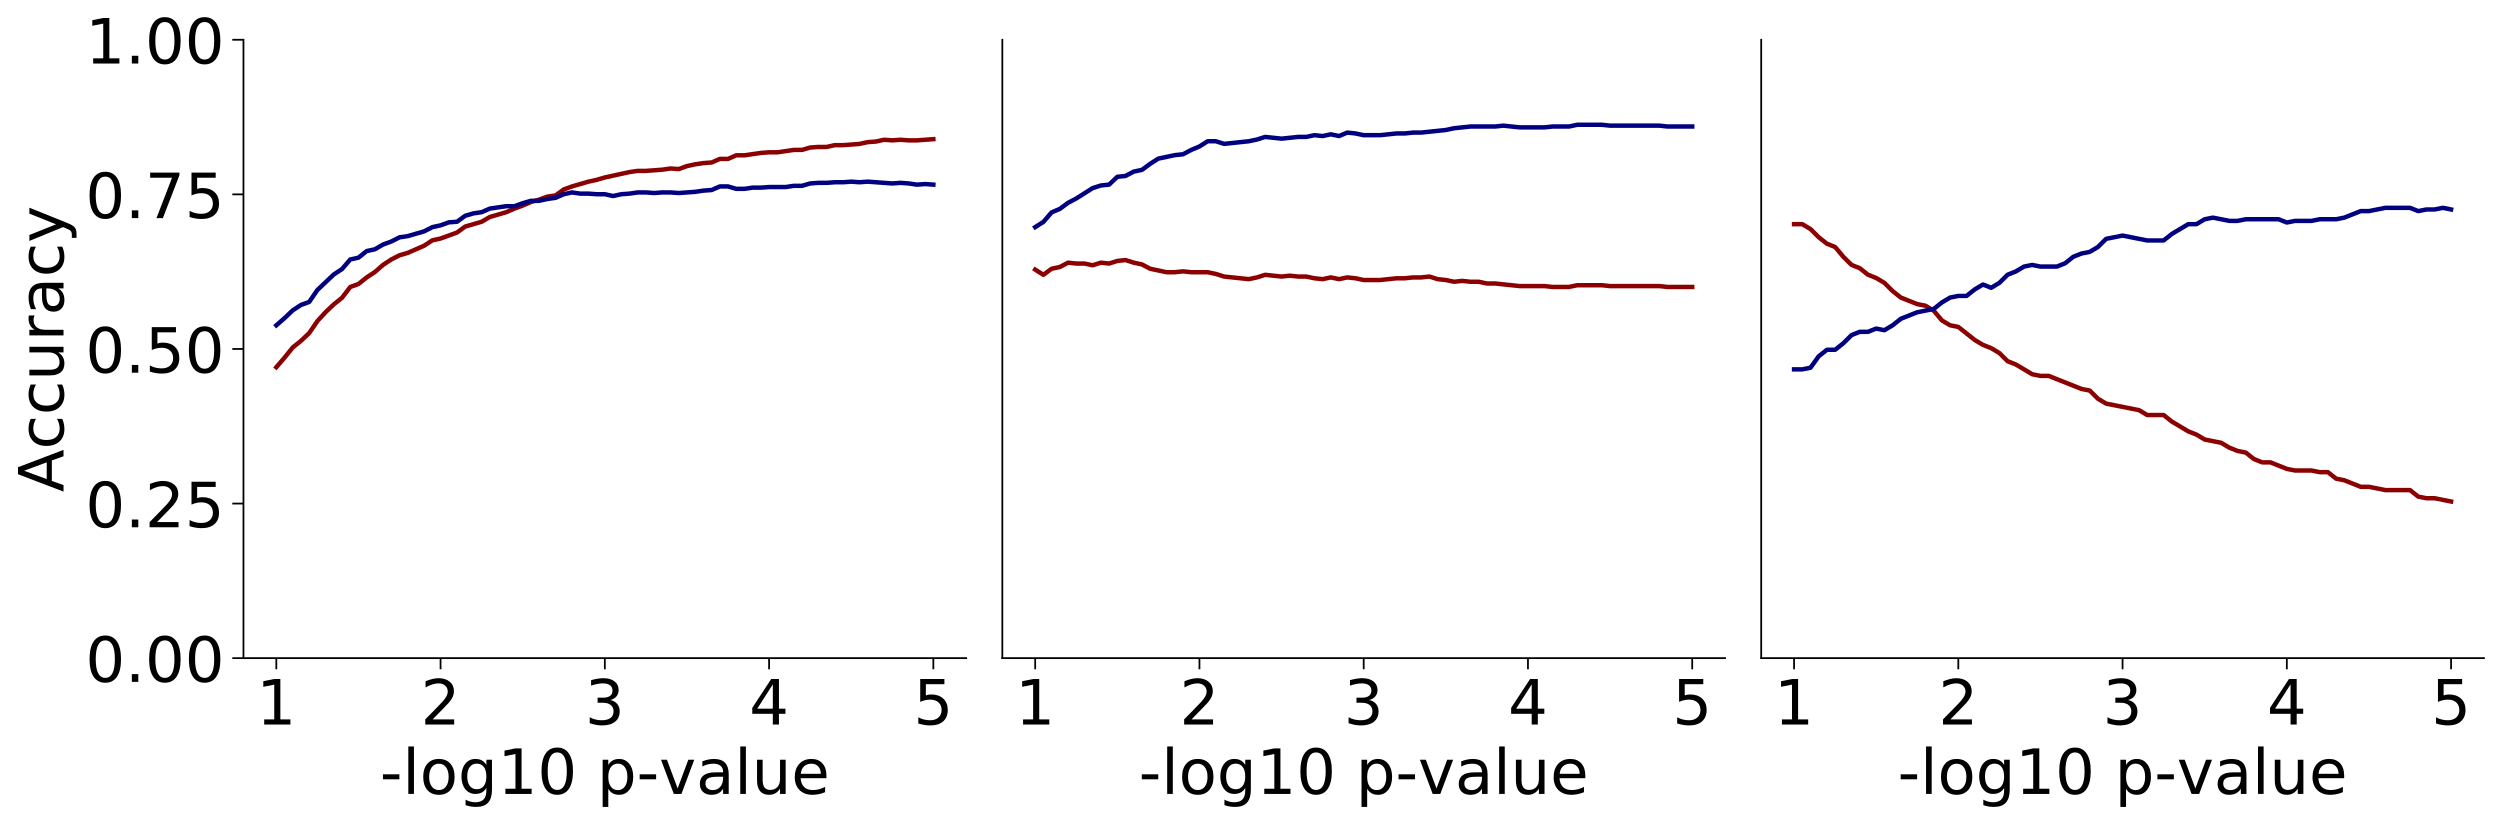
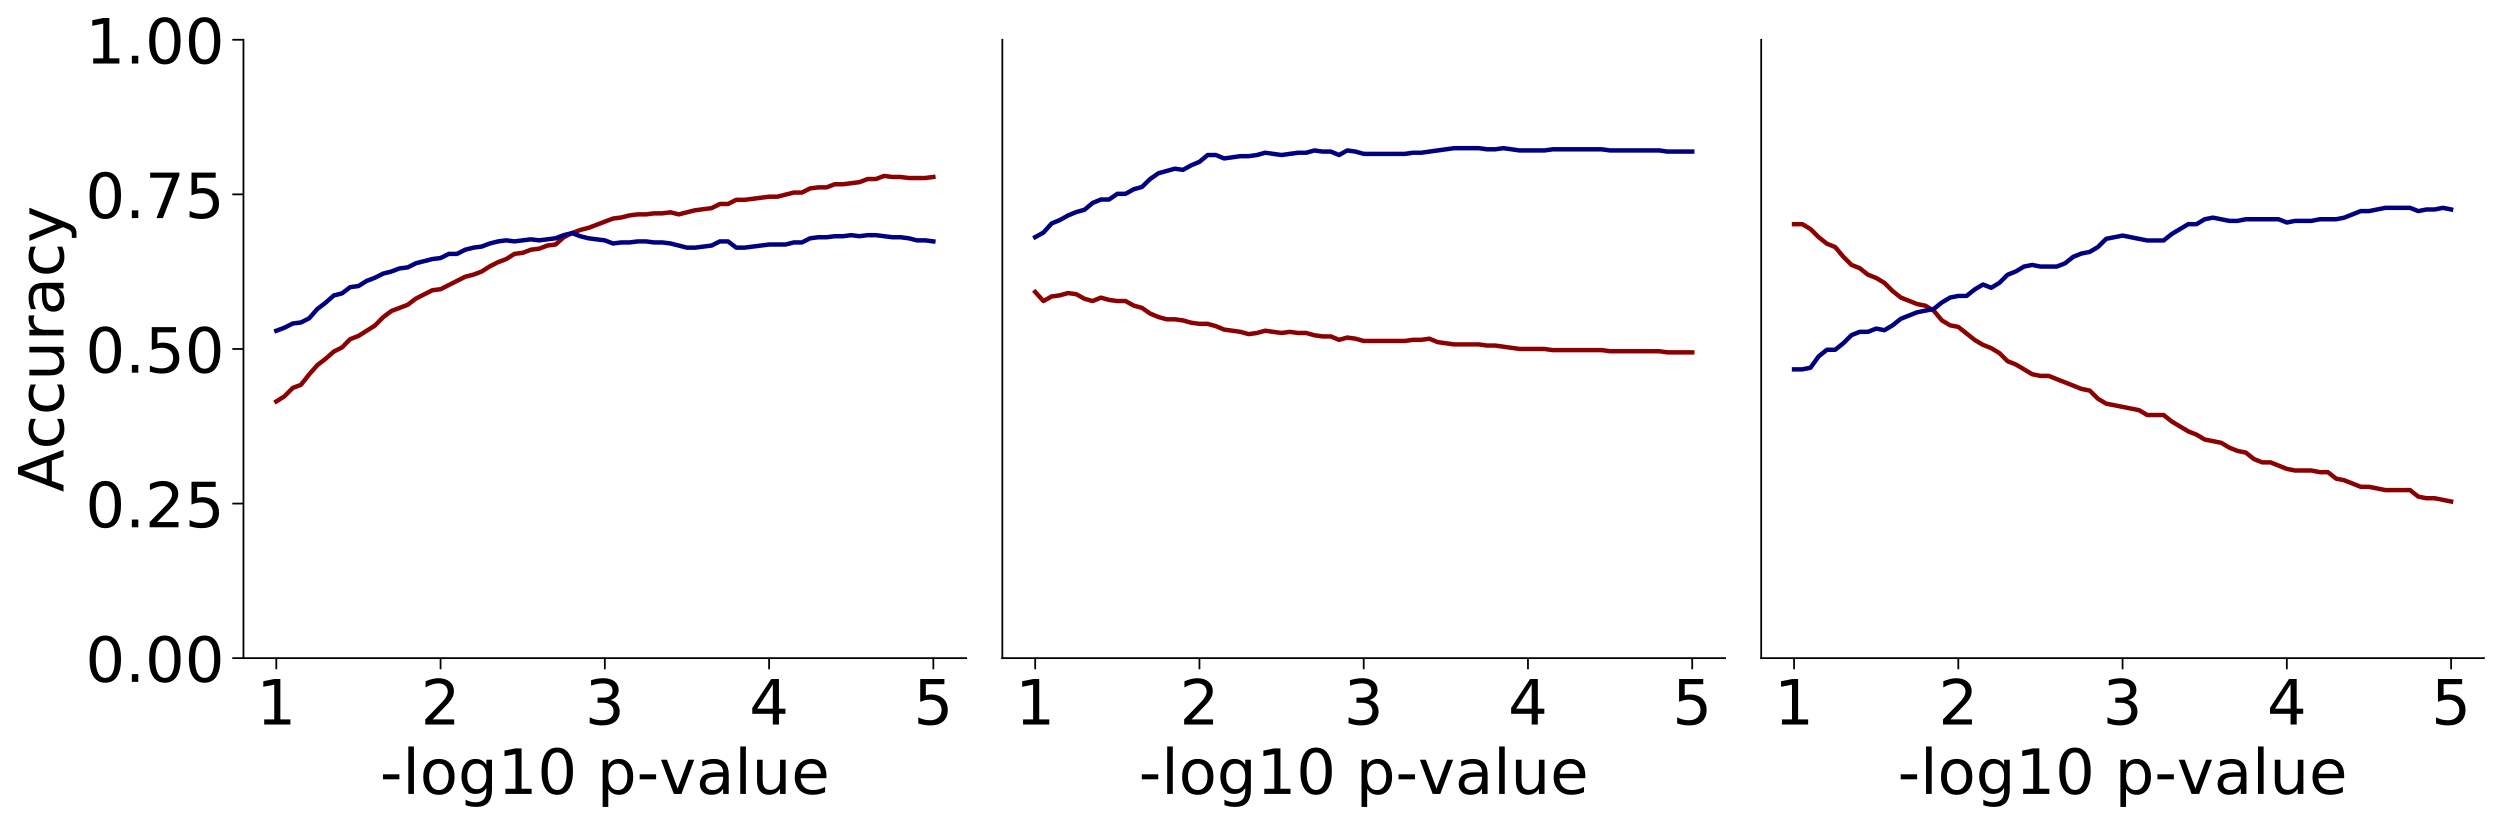
<svg xmlns="http://www.w3.org/2000/svg" xmlns:xlink="http://www.w3.org/1999/xlink" height="368.935pt" version="1.1" viewBox="0 0 1120.743 368.935" width="1120.743pt">
  <defs>
    <style type="text/css">
*{stroke-linecap:butt;stroke-linejoin:round;}
  </style>
  </defs>
  <g id="figure_1">
    <g id="patch_1">
      <path d="M 0 368.935  L 1120.743 368.935  L 1120.743 0  L 0 0  z " style="fill:none;" />
    </g>
    <g id="axes_1">
      <g id="patch_2">
        <path d="M 109.142 295.038  L 433.142 295.038  L 433.142 17.838  L 109.142 17.838  z " style="fill:none;" />
      </g>
      <g id="matplotlib.axis_1">
        <g id="xtick_1">
          <g id="line2d_1">
            <defs>
-               <path d="M 0 0  L 0 5  " id="m9eb7586602" style="stroke:#000000;stroke-width:0.8;" />
-             </defs>
-             <g>
-               <use style="stroke:#000000;stroke-width:0.8;" x="123.87" xlink:href="#m9eb7586602" y="295.038" />
+               <path d="M 0 0  L 0 5  " id="mc73c97878f" style="stroke:#000000;stroke-width:0.8;" />
+             </defs>
+             <g>
+               <use style="stroke:#000000;stroke-width:0.8;" x="123.87" xlink:href="#mc73c97878f" y="295.038" />
            </g>
          </g>
          <g id="text_1">
            <defs>
              <path d="M 12.406 8.297  L 28.516 8.297  L 28.516 63.922  L 10.984 60.406  L 10.984 69.391  L 28.422 72.906  L 38.281 72.906  L 38.281 8.297  L 54.391 8.297  L 54.391 0  L 12.406 0  z " id="DejaVuSans-49" />
            </defs>
            <g transform="translate(114.9623 324.8134)scale(0.28 -0.28)">
              <use xlink:href="#DejaVuSans-49" />
            </g>
          </g>
        </g>
        <g id="xtick_2">
          <g id="line2d_2">
            <g>
-               <use style="stroke:#000000;stroke-width:0.8;" x="197.506" xlink:href="#m9eb7586602" y="295.038" />
+               <use style="stroke:#000000;stroke-width:0.8;" x="197.506" xlink:href="#mc73c97878f" y="295.038" />
            </g>
          </g>
          <g id="text_2">
            <defs>
              <path d="M 19.188 8.297  L 53.609 8.297  L 53.609 0  L 7.328 0  L 7.328 8.297  Q 12.938 14.109 22.625 23.891  Q 32.328 33.688 34.812 36.531  Q 39.547 41.844 41.422 45.531  Q 43.312 49.219 43.312 52.781  Q 43.312 58.594 39.234 62.25  Q 35.156 65.922 28.609 65.922  Q 23.969 65.922 18.812 64.312  Q 13.672 62.703 7.812 59.422  L 7.812 69.391  Q 13.766 71.781 18.938 73  Q 24.125 74.219 28.422 74.219  Q 39.75 74.219 46.484 68.547  Q 53.219 62.891 53.219 53.422  Q 53.219 48.922 51.531 44.891  Q 49.859 40.875 45.406 35.406  Q 44.188 33.984 37.641 27.219  Q 31.109 20.453 19.188 8.297  z " id="DejaVuSans-50" />
            </defs>
            <g transform="translate(188.5986 324.8134)scale(0.28 -0.28)">
              <use xlink:href="#DejaVuSans-50" />
            </g>
          </g>
        </g>
        <g id="xtick_3">
          <g id="line2d_3">
            <g>
-               <use style="stroke:#000000;stroke-width:0.8;" x="271.142" xlink:href="#m9eb7586602" y="295.038" />
+               <use style="stroke:#000000;stroke-width:0.8;" x="271.142" xlink:href="#mc73c97878f" y="295.038" />
            </g>
          </g>
          <g id="text_3">
            <defs>
              <path d="M 40.578 39.312  Q 47.656 37.797 51.625 33  Q 55.609 28.219 55.609 21.188  Q 55.609 10.406 48.188 4.484  Q 40.766 -1.422 27.094 -1.422  Q 22.516 -1.422 17.656 -0.516  Q 12.797 0.391 7.625 2.203  L 7.625 11.719  Q 11.719 9.328 16.594 8.109  Q 21.484 6.891 26.812 6.891  Q 36.078 6.891 40.938 10.547  Q 45.797 14.203 45.797 21.188  Q 45.797 27.641 41.281 31.266  Q 36.766 34.906 28.719 34.906  L 20.219 34.906  L 20.219 43.016  L 29.109 43.016  Q 36.375 43.016 40.234 45.922  Q 44.094 48.828 44.094 54.297  Q 44.094 59.906 40.109 62.906  Q 36.141 65.922 28.719 65.922  Q 24.656 65.922 20.016 65.031  Q 15.375 64.156 9.812 62.312  L 9.812 71.094  Q 15.438 72.656 20.344 73.438  Q 25.25 74.219 29.594 74.219  Q 40.828 74.219 47.359 69.109  Q 53.906 64.016 53.906 55.328  Q 53.906 49.266 50.438 45.094  Q 46.969 40.922 40.578 39.312  z " id="DejaVuSans-51" />
            </defs>
            <g transform="translate(262.235 324.8134)scale(0.28 -0.28)">
              <use xlink:href="#DejaVuSans-51" />
            </g>
          </g>
        </g>
        <g id="xtick_4">
          <g id="line2d_4">
            <g>
-               <use style="stroke:#000000;stroke-width:0.8;" x="344.779" xlink:href="#m9eb7586602" y="295.038" />
+               <use style="stroke:#000000;stroke-width:0.8;" x="344.779" xlink:href="#mc73c97878f" y="295.038" />
            </g>
          </g>
          <g id="text_4">
            <defs>
              <path d="M 37.797 64.312  L 12.891 25.391  L 37.797 25.391  z M 35.203 72.906  L 47.609 72.906  L 47.609 25.391  L 58.016 25.391  L 58.016 17.188  L 47.609 17.188  L 47.609 0  L 37.797 0  L 37.797 17.188  L 4.891 17.188  L 4.891 26.703  z " id="DejaVuSans-52" />
            </defs>
            <g transform="translate(335.8714 324.8134)scale(0.28 -0.28)">
              <use xlink:href="#DejaVuSans-52" />
            </g>
          </g>
        </g>
        <g id="xtick_5">
          <g id="line2d_5">
            <g>
-               <use style="stroke:#000000;stroke-width:0.8;" x="418.415" xlink:href="#m9eb7586602" y="295.038" />
+               <use style="stroke:#000000;stroke-width:0.8;" x="418.415" xlink:href="#mc73c97878f" y="295.038" />
            </g>
          </g>
          <g id="text_5">
            <defs>
              <path d="M 10.797 72.906  L 49.516 72.906  L 49.516 64.594  L 19.828 64.594  L 19.828 46.734  Q 21.969 47.469 24.109 47.828  Q 26.266 48.188 28.422 48.188  Q 40.625 48.188 47.75 41.5  Q 54.891 34.812 54.891 23.391  Q 54.891 11.625 47.562 5.094  Q 40.234 -1.422 26.906 -1.422  Q 22.312 -1.422 17.547 -0.641  Q 12.797 0.141 7.719 1.703  L 7.719 11.625  Q 12.109 9.234 16.797 8.062  Q 21.484 6.891 26.703 6.891  Q 35.156 6.891 40.078 11.328  Q 45.016 15.766 45.016 23.391  Q 45.016 31 40.078 35.438  Q 35.156 39.891 26.703 39.891  Q 22.75 39.891 18.812 39.016  Q 14.891 38.141 10.797 36.281  z " id="DejaVuSans-53" />
            </defs>
            <g transform="translate(409.5077 324.8134)scale(0.28 -0.28)">
              <use xlink:href="#DejaVuSans-53" />
            </g>
          </g>
        </g>
        <g id="text_6">
          <defs>
            <path d="M 4.891 31.391  L 31.203 31.391  L 31.203 23.391  L 4.891 23.391  z " id="DejaVuSans-45" />
            <path d="M 9.422 75.984  L 18.406 75.984  L 18.406 0  L 9.422 0  z " id="DejaVuSans-108" />
            <path d="M 30.609 48.391  Q 23.391 48.391 19.188 42.75  Q 14.984 37.109 14.984 27.297  Q 14.984 17.484 19.156 11.844  Q 23.344 6.203 30.609 6.203  Q 37.797 6.203 41.984 11.859  Q 46.188 17.531 46.188 27.297  Q 46.188 37.016 41.984 42.703  Q 37.797 48.391 30.609 48.391  z M 30.609 56  Q 42.328 56 49.016 48.375  Q 55.719 40.766 55.719 27.297  Q 55.719 13.875 49.016 6.219  Q 42.328 -1.422 30.609 -1.422  Q 18.844 -1.422 12.172 6.219  Q 5.516 13.875 5.516 27.297  Q 5.516 40.766 12.172 48.375  Q 18.844 56 30.609 56  z " id="DejaVuSans-111" />
            <path d="M 45.406 27.984  Q 45.406 37.75 41.375 43.109  Q 37.359 48.484 30.078 48.484  Q 22.859 48.484 18.828 43.109  Q 14.797 37.75 14.797 27.984  Q 14.797 18.266 18.828 12.891  Q 22.859 7.516 30.078 7.516  Q 37.359 7.516 41.375 12.891  Q 45.406 18.266 45.406 27.984  z M 54.391 6.781  Q 54.391 -7.172 48.188 -13.984  Q 42 -20.797 29.203 -20.797  Q 24.469 -20.797 20.266 -20.094  Q 16.062 -19.391 12.109 -17.922  L 12.109 -9.188  Q 16.062 -11.328 19.922 -12.344  Q 23.781 -13.375 27.781 -13.375  Q 36.625 -13.375 41.016 -8.766  Q 45.406 -4.156 45.406 5.172  L 45.406 9.625  Q 42.625 4.781 38.281 2.391  Q 33.938 0 27.875 0  Q 17.828 0 11.672 7.656  Q 5.516 15.328 5.516 27.984  Q 5.516 40.672 11.672 48.328  Q 17.828 56 27.875 56  Q 33.938 56 38.281 53.609  Q 42.625 51.219 45.406 46.391  L 45.406 54.688  L 54.391 54.688  z " id="DejaVuSans-103" />
            <path d="M 31.781 66.406  Q 24.172 66.406 20.328 58.906  Q 16.5 51.422 16.5 36.375  Q 16.5 21.391 20.328 13.891  Q 24.172 6.391 31.781 6.391  Q 39.453 6.391 43.281 13.891  Q 47.125 21.391 47.125 36.375  Q 47.125 51.422 43.281 58.906  Q 39.453 66.406 31.781 66.406  z M 31.781 74.219  Q 44.047 74.219 50.516 64.516  Q 56.984 54.828 56.984 36.375  Q 56.984 17.969 50.516 8.266  Q 44.047 -1.422 31.781 -1.422  Q 19.531 -1.422 13.062 8.266  Q 6.594 17.969 6.594 36.375  Q 6.594 54.828 13.062 64.516  Q 19.531 74.219 31.781 74.219  z " id="DejaVuSans-48" />
            <path id="DejaVuSans-32" />
            <path d="M 18.109 8.203  L 18.109 -20.797  L 9.078 -20.797  L 9.078 54.688  L 18.109 54.688  L 18.109 46.391  Q 20.953 51.266 25.266 53.625  Q 29.594 56 35.594 56  Q 45.562 56 51.781 48.094  Q 58.016 40.188 58.016 27.297  Q 58.016 14.406 51.781 6.484  Q 45.562 -1.422 35.594 -1.422  Q 29.594 -1.422 25.266 0.953  Q 20.953 3.328 18.109 8.203  z M 48.688 27.297  Q 48.688 37.203 44.609 42.844  Q 40.531 48.484 33.406 48.484  Q 26.266 48.484 22.188 42.844  Q 18.109 37.203 18.109 27.297  Q 18.109 17.391 22.188 11.75  Q 26.266 6.109 33.406 6.109  Q 40.531 6.109 44.609 11.75  Q 48.688 17.391 48.688 27.297  z " id="DejaVuSans-112" />
            <path d="M 2.984 54.688  L 12.5 54.688  L 29.594 8.797  L 46.688 54.688  L 56.203 54.688  L 35.688 0  L 23.484 0  z " id="DejaVuSans-118" />
            <path d="M 34.281 27.484  Q 23.391 27.484 19.188 25  Q 14.984 22.516 14.984 16.5  Q 14.984 11.719 18.141 8.906  Q 21.297 6.109 26.703 6.109  Q 34.188 6.109 38.703 11.406  Q 43.219 16.703 43.219 25.484  L 43.219 27.484  z M 52.203 31.203  L 52.203 0  L 43.219 0  L 43.219 8.297  Q 40.141 3.328 35.547 0.953  Q 30.953 -1.422 24.312 -1.422  Q 15.922 -1.422 10.953 3.297  Q 6 8.016 6 15.922  Q 6 25.141 12.172 29.828  Q 18.359 34.516 30.609 34.516  L 43.219 34.516  L 43.219 35.406  Q 43.219 41.609 39.141 45  Q 35.062 48.391 27.688 48.391  Q 23 48.391 18.547 47.266  Q 14.109 46.141 10.016 43.891  L 10.016 52.203  Q 14.938 54.109 19.578 55.047  Q 24.219 56 28.609 56  Q 40.484 56 46.344 49.844  Q 52.203 43.703 52.203 31.203  z " id="DejaVuSans-97" />
            <path d="M 8.5 21.578  L 8.5 54.688  L 17.484 54.688  L 17.484 21.922  Q 17.484 14.156 20.5 10.266  Q 23.531 6.391 29.594 6.391  Q 36.859 6.391 41.078 11.031  Q 45.312 15.672 45.312 23.688  L 45.312 54.688  L 54.297 54.688  L 54.297 0  L 45.312 0  L 45.312 8.406  Q 42.047 3.422 37.719 1  Q 33.406 -1.422 27.688 -1.422  Q 18.266 -1.422 13.375 4.438  Q 8.5 10.297 8.5 21.578  z M 31.109 56  z " id="DejaVuSans-117" />
            <path d="M 56.203 29.594  L 56.203 25.203  L 14.891 25.203  Q 15.484 15.922 20.484 11.062  Q 25.484 6.203 34.422 6.203  Q 39.594 6.203 44.453 7.469  Q 49.312 8.734 54.109 11.281  L 54.109 2.781  Q 49.266 0.734 44.188 -0.344  Q 39.109 -1.422 33.891 -1.422  Q 20.797 -1.422 13.156 6.188  Q 5.516 13.812 5.516 26.812  Q 5.516 40.234 12.766 48.109  Q 20.016 56 32.328 56  Q 43.359 56 49.781 48.891  Q 56.203 41.797 56.203 29.594  z M 47.219 32.234  Q 47.125 39.594 43.094 43.984  Q 39.062 48.391 32.422 48.391  Q 24.906 48.391 20.391 44.141  Q 15.875 39.891 15.188 32.172  z " id="DejaVuSans-101" />
          </defs>
          <g transform="translate(170.3075 355.9122)scale(0.28 -0.28)">
            <use xlink:href="#DejaVuSans-45" />
            <use x="36.084" xlink:href="#DejaVuSans-108" />
            <use x="63.867" xlink:href="#DejaVuSans-111" />
            <use x="125.049" xlink:href="#DejaVuSans-103" />
            <use x="188.525" xlink:href="#DejaVuSans-49" />
            <use x="252.148" xlink:href="#DejaVuSans-48" />
            <use x="315.771" xlink:href="#DejaVuSans-32" />
            <use x="347.559" xlink:href="#DejaVuSans-112" />
            <use x="411.035" xlink:href="#DejaVuSans-45" />
            <use x="447.088" xlink:href="#DejaVuSans-118" />
            <use x="506.268" xlink:href="#DejaVuSans-97" />
            <use x="567.547" xlink:href="#DejaVuSans-108" />
            <use x="595.33" xlink:href="#DejaVuSans-117" />
            <use x="658.709" xlink:href="#DejaVuSans-101" />
          </g>
        </g>
      </g>
      <g id="matplotlib.axis_2">
        <g id="ytick_1">
          <g id="line2d_6">
            <defs>
-               <path d="M 0 0  L -5 0  " id="m445e29b0de" style="stroke:#000000;stroke-width:0.8;" />
-             </defs>
-             <g>
-               <use style="stroke:#000000;stroke-width:0.8;" x="109.142" xlink:href="#m445e29b0de" y="295.038" />
+               <path d="M 0 0  L -5 0  " id="mbfd42c94c2" style="stroke:#000000;stroke-width:0.8;" />
+             </defs>
+             <g>
+               <use style="stroke:#000000;stroke-width:0.8;" x="109.142" xlink:href="#mbfd42c94c2" y="295.038" />
            </g>
          </g>
          <g id="text_7">
            <defs>
              <path d="M 10.688 12.406  L 21 12.406  L 21 0  L 10.688 0  z " id="DejaVuSans-46" />
            </defs>
            <g transform="translate(38.29875 305.6756)scale(0.28 -0.28)">
              <use xlink:href="#DejaVuSans-48" />
              <use x="63.623" xlink:href="#DejaVuSans-46" />
              <use x="95.41" xlink:href="#DejaVuSans-48" />
              <use x="159.033" xlink:href="#DejaVuSans-48" />
            </g>
          </g>
        </g>
        <g id="ytick_2">
          <g id="line2d_7">
            <g>
-               <use style="stroke:#000000;stroke-width:0.8;" x="109.142" xlink:href="#m445e29b0de" y="225.738" />
+               <use style="stroke:#000000;stroke-width:0.8;" x="109.142" xlink:href="#mbfd42c94c2" y="225.738" />
            </g>
          </g>
          <g id="text_8">
            <g transform="translate(38.29875 236.3756)scale(0.28 -0.28)">
              <use xlink:href="#DejaVuSans-48" />
              <use x="63.623" xlink:href="#DejaVuSans-46" />
              <use x="95.41" xlink:href="#DejaVuSans-50" />
              <use x="159.033" xlink:href="#DejaVuSans-53" />
            </g>
          </g>
        </g>
        <g id="ytick_3">
          <g id="line2d_8">
            <g>
-               <use style="stroke:#000000;stroke-width:0.8;" x="109.142" xlink:href="#m445e29b0de" y="156.438" />
+               <use style="stroke:#000000;stroke-width:0.8;" x="109.142" xlink:href="#mbfd42c94c2" y="156.438" />
            </g>
          </g>
          <g id="text_9">
            <g transform="translate(38.29875 167.0756)scale(0.28 -0.28)">
              <use xlink:href="#DejaVuSans-48" />
              <use x="63.623" xlink:href="#DejaVuSans-46" />
              <use x="95.41" xlink:href="#DejaVuSans-53" />
              <use x="159.033" xlink:href="#DejaVuSans-48" />
            </g>
          </g>
        </g>
        <g id="ytick_4">
          <g id="line2d_9">
            <g>
-               <use style="stroke:#000000;stroke-width:0.8;" x="109.142" xlink:href="#m445e29b0de" y="87.138" />
+               <use style="stroke:#000000;stroke-width:0.8;" x="109.142" xlink:href="#mbfd42c94c2" y="87.138" />
            </g>
          </g>
          <g id="text_10">
            <defs>
              <path d="M 8.203 72.906  L 55.078 72.906  L 55.078 68.703  L 28.609 0  L 18.312 0  L 43.219 64.594  L 8.203 64.594  z " id="DejaVuSans-55" />
            </defs>
            <g transform="translate(38.29875 97.77563)scale(0.28 -0.28)">
              <use xlink:href="#DejaVuSans-48" />
              <use x="63.623" xlink:href="#DejaVuSans-46" />
              <use x="95.41" xlink:href="#DejaVuSans-55" />
              <use x="159.033" xlink:href="#DejaVuSans-53" />
            </g>
          </g>
        </g>
        <g id="ytick_5">
          <g id="line2d_10">
            <g>
-               <use style="stroke:#000000;stroke-width:0.8;" x="109.142" xlink:href="#m445e29b0de" y="17.838" />
+               <use style="stroke:#000000;stroke-width:0.8;" x="109.142" xlink:href="#mbfd42c94c2" y="17.838" />
            </g>
          </g>
          <g id="text_11">
            <g transform="translate(38.29875 28.47563)scale(0.28 -0.28)">
              <use xlink:href="#DejaVuSans-49" />
              <use x="63.623" xlink:href="#DejaVuSans-46" />
              <use x="95.41" xlink:href="#DejaVuSans-48" />
              <use x="159.033" xlink:href="#DejaVuSans-48" />
            </g>
          </g>
        </g>
        <g id="text_12">
          <defs>
            <path d="M 34.188 63.188  L 20.797 26.906  L 47.609 26.906  z M 28.609 72.906  L 39.797 72.906  L 67.578 0  L 57.328 0  L 50.688 18.703  L 17.828 18.703  L 11.188 0  L 0.781 0  z " id="DejaVuSans-65" />
            <path d="M 48.781 52.594  L 48.781 44.188  Q 44.969 46.297 41.141 47.344  Q 37.312 48.391 33.406 48.391  Q 24.656 48.391 19.812 42.844  Q 14.984 37.312 14.984 27.297  Q 14.984 17.281 19.812 11.734  Q 24.656 6.203 33.406 6.203  Q 37.312 6.203 41.141 7.25  Q 44.969 8.297 48.781 10.406  L 48.781 2.094  Q 45.016 0.344 40.984 -0.531  Q 36.969 -1.422 32.422 -1.422  Q 20.062 -1.422 12.781 6.344  Q 5.516 14.109 5.516 27.297  Q 5.516 40.672 12.859 48.328  Q 20.219 56 33.016 56  Q 37.156 56 41.109 55.141  Q 45.062 54.297 48.781 52.594  z " id="DejaVuSans-99" />
            <path d="M 41.109 46.297  Q 39.594 47.172 37.812 47.578  Q 36.031 48 33.891 48  Q 26.266 48 22.188 43.047  Q 18.109 38.094 18.109 28.812  L 18.109 0  L 9.078 0  L 9.078 54.688  L 18.109 54.688  L 18.109 46.188  Q 20.953 51.172 25.484 53.578  Q 30.031 56 36.531 56  Q 37.453 56 38.578 55.875  Q 39.703 55.766 41.062 55.516  z " id="DejaVuSans-114" />
            <path d="M 32.172 -5.078  Q 28.375 -14.844 24.75 -17.812  Q 21.141 -20.797 15.094 -20.797  L 7.906 -20.797  L 7.906 -13.281  L 13.188 -13.281  Q 16.891 -13.281 18.938 -11.516  Q 21 -9.766 23.484 -3.219  L 25.094 0.875  L 2.984 54.688  L 12.5 54.688  L 29.594 11.922  L 46.688 54.688  L 56.203 54.688  z " id="DejaVuSans-121" />
          </defs>
          <g transform="translate(28.47563 220.5994)rotate(-90)scale(0.28 -0.28)">
            <use xlink:href="#DejaVuSans-65" />
            <use x="68.393" xlink:href="#DejaVuSans-99" />
            <use x="123.373" xlink:href="#DejaVuSans-99" />
            <use x="178.354" xlink:href="#DejaVuSans-117" />
            <use x="241.732" xlink:href="#DejaVuSans-114" />
            <use x="282.846" xlink:href="#DejaVuSans-97" />
            <use x="344.125" xlink:href="#DejaVuSans-99" />
            <use x="399.105" xlink:href="#DejaVuSans-121" />
          </g>
        </g>
      </g>
      <g id="line2d_11">
-         <path clip-path="url(#paf2b7c5552)" d="M 123.87 164.622  L 127.552 160.329  L 131.233 155.767  L 134.915 152.815  L 138.597 149.327  L 142.279 143.96  L 145.961 139.935  L 149.643 136.446  L 153.324 133.494  L 157.006 128.664  L 160.688 127.322  L 164.37 124.371  L 168.052 121.956  L 171.733 118.735  L 175.415 116.32  L 179.097 114.442  L 182.779 113.368  L 186.461 111.758  L 190.143 110.148  L 193.824 107.733  L 197.506 106.928  L 201.188 105.587  L 204.87 104.245  L 208.552 101.561  L 212.233 100.488  L 215.915 99.415  L 219.597 97.268  L 223.279 96.194  L 226.961 95.121  L 230.643 93.511  L 234.324 92.169  L 238.006 90.559  L 241.688 89.486  L 245.37 88.144  L 249.052 87.607  L 252.733 84.924  L 256.415 83.582  L 260.097 82.509  L 263.779 81.435  L 267.461 80.63  L 271.142 79.557  L 274.824 78.752  L 278.506 77.947  L 282.188 77.142  L 285.87 76.605  L 289.552 76.605  L 293.233 76.337  L 296.915 76.069  L 300.597 75.532  L 304.279 75.8  L 307.961 74.459  L 311.642 73.653  L 315.324 73.117  L 319.006 72.848  L 322.688 71.238  L 326.37 71.238  L 330.052 69.628  L 333.733 69.628  L 337.415 69.092  L 341.097 68.555  L 344.779 68.287  L 348.461 68.287  L 352.142 67.75  L 355.824 67.213  L 359.506 67.213  L 363.188 66.14  L 366.87 65.872  L 370.552 65.872  L 374.233 65.066  L 377.915 65.066  L 381.597 64.798  L 385.279 64.53  L 388.961 63.725  L 392.642 63.456  L 396.324 62.651  L 400.006 62.92  L 403.688 62.651  L 407.37 62.92  L 411.052 62.92  L 414.733 62.651  L 418.415 62.383  " style="fill:none;stroke:#8b0000;stroke-linecap:square;stroke-width:2;" />
+         <path clip-path="url(#p5f93be965a)" d="M 123.87 179.965  L 127.552 177.635  L 131.233 173.908  L 134.915 172.511  L 138.597 167.852  L 142.279 163.659  L 145.961 160.864  L 149.643 157.603  L 153.324 155.739  L 157.006 152.012  L 160.688 150.614  L 164.37 148.285  L 168.052 145.955  L 171.733 142.228  L 175.415 139.433  L 179.097 138.035  L 182.779 136.638  L 186.461 133.843  L 190.143 131.979  L 193.824 130.115  L 197.506 129.65  L 201.188 127.786  L 204.87 125.923  L 208.552 124.059  L 212.233 123.127  L 215.915 121.73  L 219.597 119.4  L 223.279 117.537  L 226.961 116.139  L 230.643 113.81  L 234.324 113.344  L 238.006 111.946  L 241.688 111.48  L 245.37 110.083  L 249.052 109.617  L 252.733 106.355  L 256.415 104.492  L 260.097 103.094  L 263.779 102.163  L 267.461 100.765  L 271.142 99.367  L 274.824 97.97  L 278.506 97.504  L 282.188 96.572  L 285.87 96.106  L 289.552 96.106  L 293.233 95.64  L 296.915 95.64  L 300.597 95.174  L 304.279 96.106  L 307.961 95.174  L 311.642 94.243  L 315.324 93.777  L 319.006 93.311  L 322.688 91.447  L 326.37 91.447  L 330.052 89.584  L 333.733 89.584  L 337.415 89.118  L 341.097 88.652  L 344.779 88.186  L 348.461 88.186  L 352.142 87.254  L 355.824 86.323  L 359.506 86.323  L 363.188 84.459  L 366.87 83.993  L 370.552 83.993  L 374.233 82.595  L 377.915 82.595  L 381.597 82.13  L 385.279 81.664  L 388.961 80.266  L 392.642 80.266  L 396.324 78.868  L 400.006 79.334  L 403.688 79.334  L 407.37 79.8  L 411.052 79.8  L 414.733 79.8  L 418.415 79.334  " style="fill:none;stroke:#8b0000;stroke-linecap:square;stroke-width:2;" />
      </g>
      <g id="line2d_12">
-         <path clip-path="url(#paf2b7c5552)" d="M 123.87 145.838  L 127.552 142.618  L 131.233 139.13  L 134.915 136.714  L 138.597 135.373  L 142.279 130.006  L 145.961 126.517  L 149.643 123.029  L 153.324 120.614  L 157.006 116.32  L 160.688 115.515  L 164.37 112.563  L 168.052 111.758  L 171.733 109.612  L 175.415 108.27  L 179.097 106.392  L 182.779 105.855  L 186.461 104.781  L 190.143 103.708  L 193.824 101.83  L 197.506 101.025  L 201.188 99.683  L 204.87 99.415  L 208.552 96.731  L 212.233 95.658  L 215.915 95.121  L 219.597 93.511  L 223.279 92.974  L 226.961 92.438  L 230.643 92.438  L 234.324 91.096  L 238.006 90.023  L 241.688 90.023  L 245.37 89.217  L 249.052 88.681  L 252.733 87.071  L 256.415 86.266  L 260.097 86.802  L 263.779 86.802  L 267.461 87.071  L 271.142 87.071  L 274.824 87.876  L 278.506 87.071  L 282.188 86.802  L 285.87 86.266  L 289.552 86.266  L 293.233 86.534  L 296.915 86.266  L 300.597 86.266  L 304.279 86.534  L 307.961 86.266  L 311.642 85.997  L 315.324 85.461  L 319.006 85.192  L 322.688 83.582  L 326.37 83.582  L 330.052 84.656  L 333.733 84.656  L 337.415 84.119  L 341.097 84.119  L 344.779 83.851  L 348.461 83.851  L 352.142 83.851  L 355.824 83.314  L 359.506 83.314  L 363.188 82.241  L 366.87 81.972  L 370.552 81.972  L 374.233 81.704  L 377.915 81.704  L 381.597 81.435  L 385.279 81.704  L 388.961 81.435  L 392.642 81.704  L 396.324 81.972  L 400.006 82.241  L 403.688 81.972  L 407.37 82.241  L 411.052 82.777  L 414.733 82.509  L 418.415 82.777  " style="fill:none;stroke:#000080;stroke-linecap:square;stroke-width:2;" />
+         <path clip-path="url(#p5f93be965a)" d="M 123.87 148.285  L 127.552 146.887  L 131.233 145.024  L 134.915 144.558  L 138.597 142.694  L 142.279 138.501  L 145.961 135.706  L 149.643 132.445  L 153.324 131.513  L 157.006 128.718  L 160.688 128.252  L 164.37 125.923  L 168.052 124.525  L 171.733 122.661  L 175.415 121.73  L 179.097 120.332  L 182.779 119.866  L 186.461 118.003  L 190.143 117.071  L 193.824 116.139  L 197.506 115.673  L 201.188 113.81  L 204.87 113.81  L 208.552 111.946  L 212.233 111.014  L 215.915 110.548  L 219.597 109.151  L 223.279 108.219  L 226.961 107.753  L 230.643 108.219  L 234.324 107.753  L 238.006 107.287  L 241.688 107.753  L 245.37 107.287  L 249.052 106.821  L 252.733 105.424  L 256.415 104.492  L 260.097 105.89  L 263.779 106.821  L 267.461 107.287  L 271.142 107.753  L 274.824 109.151  L 278.506 108.685  L 282.188 108.685  L 285.87 108.219  L 289.552 108.219  L 293.233 108.685  L 296.915 108.685  L 300.597 109.151  L 304.279 110.083  L 307.961 111.014  L 311.642 111.014  L 315.324 110.548  L 319.006 110.083  L 322.688 108.219  L 326.37 108.219  L 330.052 111.014  L 333.733 111.014  L 337.415 110.548  L 341.097 110.083  L 344.779 109.617  L 348.461 109.617  L 352.142 109.617  L 355.824 108.685  L 359.506 108.685  L 363.188 106.821  L 366.87 106.355  L 370.552 106.355  L 374.233 105.89  L 377.915 105.89  L 381.597 105.424  L 385.279 105.89  L 388.961 105.424  L 392.642 105.424  L 396.324 105.89  L 400.006 106.355  L 403.688 106.355  L 407.37 106.821  L 411.052 107.753  L 414.733 107.753  L 418.415 108.219  " style="fill:none;stroke:#000080;stroke-linecap:square;stroke-width:2;" />
      </g>
      <g id="patch_3">
        <path d="M 109.142 295.038  L 109.142 17.838  " style="fill:none;stroke:#000000;stroke-linecap:square;stroke-linejoin:miter;stroke-width:0.8;" />
      </g>
      <g id="patch_4">
        <path d="M 109.142 295.038  L 433.142 295.038  " style="fill:none;stroke:#000000;stroke-linecap:square;stroke-linejoin:miter;stroke-width:0.8;" />
      </g>
    </g>
    <g id="axes_2">
      <g id="patch_5">
        <path d="M 449.342 295.038  L 773.342 295.038  L 773.342 17.838  L 449.342 17.838  z " style="fill:none;" />
      </g>
      <g id="matplotlib.axis_3">
        <g id="xtick_6">
          <g id="line2d_13">
            <g>
-               <use style="stroke:#000000;stroke-width:0.8;" x="464.07" xlink:href="#m9eb7586602" y="295.038" />
+               <use style="stroke:#000000;stroke-width:0.8;" x="464.07" xlink:href="#mc73c97878f" y="295.038" />
            </g>
          </g>
          <g id="text_13">
            <g transform="translate(455.1623 324.8134)scale(0.28 -0.28)">
              <use xlink:href="#DejaVuSans-49" />
            </g>
          </g>
        </g>
        <g id="xtick_7">
          <g id="line2d_14">
            <g>
-               <use style="stroke:#000000;stroke-width:0.8;" x="537.706" xlink:href="#m9eb7586602" y="295.038" />
+               <use style="stroke:#000000;stroke-width:0.8;" x="537.706" xlink:href="#mc73c97878f" y="295.038" />
            </g>
          </g>
          <g id="text_14">
            <g transform="translate(528.7986 324.8134)scale(0.28 -0.28)">
              <use xlink:href="#DejaVuSans-50" />
            </g>
          </g>
        </g>
        <g id="xtick_8">
          <g id="line2d_15">
            <g>
-               <use style="stroke:#000000;stroke-width:0.8;" x="611.342" xlink:href="#m9eb7586602" y="295.038" />
+               <use style="stroke:#000000;stroke-width:0.8;" x="611.342" xlink:href="#mc73c97878f" y="295.038" />
            </g>
          </g>
          <g id="text_15">
            <g transform="translate(602.435 324.8134)scale(0.28 -0.28)">
              <use xlink:href="#DejaVuSans-51" />
            </g>
          </g>
        </g>
        <g id="xtick_9">
          <g id="line2d_16">
            <g>
-               <use style="stroke:#000000;stroke-width:0.8;" x="684.979" xlink:href="#m9eb7586602" y="295.038" />
+               <use style="stroke:#000000;stroke-width:0.8;" x="684.979" xlink:href="#mc73c97878f" y="295.038" />
            </g>
          </g>
          <g id="text_16">
            <g transform="translate(676.0714 324.8134)scale(0.28 -0.28)">
              <use xlink:href="#DejaVuSans-52" />
            </g>
          </g>
        </g>
        <g id="xtick_10">
          <g id="line2d_17">
            <g>
-               <use style="stroke:#000000;stroke-width:0.8;" x="758.615" xlink:href="#m9eb7586602" y="295.038" />
+               <use style="stroke:#000000;stroke-width:0.8;" x="758.615" xlink:href="#mc73c97878f" y="295.038" />
            </g>
          </g>
          <g id="text_17">
            <g transform="translate(749.7077 324.8134)scale(0.28 -0.28)">
              <use xlink:href="#DejaVuSans-53" />
            </g>
          </g>
        </g>
        <g id="text_18">
          <g transform="translate(510.5075 355.9122)scale(0.28 -0.28)">
            <use xlink:href="#DejaVuSans-45" />
            <use x="36.084" xlink:href="#DejaVuSans-108" />
            <use x="63.867" xlink:href="#DejaVuSans-111" />
            <use x="125.049" xlink:href="#DejaVuSans-103" />
            <use x="188.525" xlink:href="#DejaVuSans-49" />
            <use x="252.148" xlink:href="#DejaVuSans-48" />
            <use x="315.771" xlink:href="#DejaVuSans-32" />
            <use x="347.559" xlink:href="#DejaVuSans-112" />
            <use x="411.035" xlink:href="#DejaVuSans-45" />
            <use x="447.088" xlink:href="#DejaVuSans-118" />
            <use x="506.268" xlink:href="#DejaVuSans-97" />
            <use x="567.547" xlink:href="#DejaVuSans-108" />
            <use x="595.33" xlink:href="#DejaVuSans-117" />
            <use x="658.709" xlink:href="#DejaVuSans-101" />
          </g>
        </g>
      </g>
      <g id="matplotlib.axis_4">
        <g id="ytick_6" />
        <g id="ytick_7" />
        <g id="ytick_8" />
        <g id="ytick_9" />
        <g id="ytick_10" />
      </g>
      <g id="line2d_18">
-         <path clip-path="url(#pd69f090e05)" d="M 464.07 120.864  L 467.752 123.197  L 471.433 120.476  L 475.115 119.698  L 478.797 117.754  L 482.479 118.143  L 486.161 118.143  L 489.842 118.921  L 493.524 117.754  L 497.206 118.143  L 500.888 116.977  L 504.57 116.588  L 508.252 117.754  L 511.933 118.532  L 515.615 120.476  L 519.297 121.253  L 522.979 122.031  L 526.661 122.031  L 530.342 121.642  L 534.024 122.031  L 537.706 122.031  L 541.388 122.031  L 545.07 122.808  L 548.752 123.975  L 552.433 124.363  L 556.115 124.752  L 559.797 125.141  L 563.479 124.363  L 567.161 123.197  L 570.842 123.586  L 574.524 123.975  L 578.206 123.586  L 581.888 123.975  L 585.57 123.975  L 589.252 124.752  L 592.933 125.141  L 596.615 124.363  L 600.297 125.141  L 603.979 124.363  L 607.661 124.752  L 611.342 125.53  L 615.024 125.53  L 618.706 125.53  L 622.388 125.141  L 626.07 124.752  L 629.752 124.752  L 633.433 124.363  L 637.115 124.363  L 640.797 123.975  L 644.479 125.141  L 648.161 125.53  L 651.842 126.307  L 655.524 125.919  L 659.206 126.307  L 662.888 126.307  L 666.57 127.085  L 670.252 127.085  L 673.933 127.474  L 677.615 127.862  L 681.297 128.251  L 684.979 128.251  L 688.661 128.251  L 692.342 128.251  L 696.024 128.64  L 699.706 128.64  L 703.388 128.64  L 707.07 127.862  L 710.752 127.862  L 714.433 127.862  L 718.115 127.862  L 721.797 128.251  L 725.479 128.251  L 729.161 128.251  L 732.842 128.251  L 736.524 128.251  L 740.206 128.251  L 743.888 128.251  L 747.57 128.64  L 751.252 128.64  L 754.933 128.64  L 758.615 128.64  " style="fill:none;stroke:#8b0000;stroke-linecap:square;stroke-width:2;" />
+         <path clip-path="url(#pa12748e376)" d="M 464.07 130.866  L 467.752 134.957  L 471.433 132.912  L 475.115 132.4  L 478.797 131.377  L 482.479 131.889  L 486.161 133.934  L 489.842 134.957  L 493.524 133.423  L 497.206 134.446  L 500.888 134.957  L 504.57 134.957  L 508.252 137.003  L 511.933 138.026  L 515.615 140.583  L 519.297 142.118  L 522.979 143.14  L 526.661 143.14  L 530.342 143.652  L 534.024 144.675  L 537.706 145.186  L 541.388 145.186  L 545.07 146.209  L 548.752 147.743  L 552.433 148.255  L 556.115 148.766  L 559.797 149.789  L 563.479 149.278  L 567.161 148.255  L 570.842 148.766  L 574.524 149.278  L 578.206 148.766  L 581.888 149.278  L 585.57 149.278  L 589.252 150.301  L 592.933 150.812  L 596.615 150.812  L 600.297 152.346  L 603.979 151.323  L 607.661 151.835  L 611.342 152.858  L 615.024 152.858  L 618.706 152.858  L 622.388 152.858  L 626.07 152.858  L 629.752 152.858  L 633.433 152.346  L 637.115 152.346  L 640.797 151.835  L 644.479 153.369  L 648.161 153.881  L 651.842 154.392  L 655.524 154.392  L 659.206 154.392  L 662.888 154.392  L 666.57 154.903  L 670.252 154.903  L 673.933 155.415  L 677.615 155.926  L 681.297 156.438  L 684.979 156.438  L 688.661 156.438  L 692.342 156.438  L 696.024 156.949  L 699.706 156.949  L 703.388 156.949  L 707.07 156.949  L 710.752 156.949  L 714.433 156.949  L 718.115 156.949  L 721.797 157.461  L 725.479 157.461  L 729.161 157.461  L 732.842 157.461  L 736.524 157.461  L 740.206 157.461  L 743.888 157.461  L 747.57 157.972  L 751.252 157.972  L 754.933 157.972  L 758.615 157.972  " style="fill:none;stroke:#8b0000;stroke-linecap:square;stroke-width:2;" />
      </g>
      <g id="line2d_19">
-         <path clip-path="url(#pd69f090e05)" d="M 464.07 101.814  L 467.752 99.482  L 471.433 95.205  L 475.115 93.65  L 478.797 90.928  L 482.479 88.985  L 486.161 86.652  L 489.842 84.319  L 493.524 83.153  L 497.206 82.764  L 500.888 79.265  L 504.57 78.876  L 508.252 76.932  L 511.933 76.155  L 515.615 73.433  L 519.297 71.101  L 522.979 70.323  L 526.661 69.546  L 530.342 69.157  L 534.024 67.213  L 537.706 65.658  L 541.388 63.325  L 545.07 63.325  L 548.752 64.491  L 552.433 64.103  L 556.115 63.714  L 559.797 63.325  L 563.479 62.547  L 567.161 61.381  L 570.842 61.77  L 574.524 62.159  L 578.206 61.77  L 581.888 61.381  L 585.57 61.381  L 589.252 60.604  L 592.933 60.992  L 596.615 60.215  L 600.297 60.992  L 603.979 59.437  L 607.661 59.826  L 611.342 60.604  L 615.024 60.604  L 618.706 60.604  L 622.388 60.215  L 626.07 59.826  L 629.752 59.826  L 633.433 59.437  L 637.115 59.437  L 640.797 59.048  L 644.479 58.66  L 648.161 58.271  L 651.842 57.493  L 655.524 57.105  L 659.206 56.716  L 662.888 56.716  L 666.57 56.716  L 670.252 56.716  L 673.933 56.327  L 677.615 56.716  L 681.297 57.105  L 684.979 57.105  L 688.661 57.105  L 692.342 57.105  L 696.024 56.716  L 699.706 56.716  L 703.388 56.716  L 707.07 55.938  L 710.752 55.938  L 714.433 55.938  L 718.115 55.938  L 721.797 56.327  L 725.479 56.327  L 729.161 56.327  L 732.842 56.327  L 736.524 56.327  L 740.206 56.327  L 743.888 56.327  L 747.57 56.716  L 751.252 56.716  L 754.933 56.716  L 758.615 56.716  " style="fill:none;stroke:#000080;stroke-linecap:square;stroke-width:2;" />
+         <path clip-path="url(#pa12748e376)" d="M 464.07 106.317  L 467.752 104.271  L 471.433 100.18  L 475.115 98.645  L 478.797 96.599  L 482.479 95.065  L 486.161 94.042  L 489.842 90.974  L 493.524 89.439  L 497.206 89.439  L 500.888 86.882  L 504.57 86.882  L 508.252 84.836  L 511.933 83.813  L 515.615 80.233  L 519.297 77.676  L 522.979 76.653  L 526.661 75.63  L 530.342 76.142  L 534.024 74.096  L 537.706 72.562  L 541.388 69.493  L 545.07 69.493  L 548.752 71.027  L 552.433 70.516  L 556.115 70.005  L 559.797 70.005  L 563.479 69.493  L 567.161 68.47  L 570.842 68.982  L 574.524 69.493  L 578.206 68.982  L 581.888 68.47  L 585.57 68.47  L 589.252 67.447  L 592.933 67.959  L 596.615 67.959  L 600.297 69.493  L 603.979 67.447  L 607.661 67.959  L 611.342 68.982  L 615.024 68.982  L 618.706 68.982  L 622.388 68.982  L 626.07 68.982  L 629.752 68.982  L 633.433 68.47  L 637.115 68.47  L 640.797 67.959  L 644.479 67.447  L 648.161 66.936  L 651.842 66.425  L 655.524 66.425  L 659.206 66.425  L 662.888 66.425  L 666.57 66.936  L 670.252 66.936  L 673.933 66.425  L 677.615 66.936  L 681.297 67.447  L 684.979 67.447  L 688.661 67.447  L 692.342 67.447  L 696.024 66.936  L 699.706 66.936  L 703.388 66.936  L 707.07 66.936  L 710.752 66.936  L 714.433 66.936  L 718.115 66.936  L 721.797 67.447  L 725.479 67.447  L 729.161 67.447  L 732.842 67.447  L 736.524 67.447  L 740.206 67.447  L 743.888 67.447  L 747.57 67.959  L 751.252 67.959  L 754.933 67.959  L 758.615 67.959  " style="fill:none;stroke:#000080;stroke-linecap:square;stroke-width:2;" />
      </g>
      <g id="patch_6">
        <path d="M 449.342 295.038  L 449.342 17.838  " style="fill:none;stroke:#000000;stroke-linecap:square;stroke-linejoin:miter;stroke-width:0.8;" />
      </g>
      <g id="patch_7">
        <path d="M 449.342 295.038  L 773.342 295.038  " style="fill:none;stroke:#000000;stroke-linecap:square;stroke-linejoin:miter;stroke-width:0.8;" />
      </g>
    </g>
    <g id="axes_3">
      <g id="patch_8">
        <path d="M 789.543 295.038  L 1113.543 295.038  L 1113.543 17.838  L 789.543 17.838  z " style="fill:none;" />
      </g>
      <g id="matplotlib.axis_5">
        <g id="xtick_11">
          <g id="line2d_20">
            <g>
-               <use style="stroke:#000000;stroke-width:0.8;" x="804.27" xlink:href="#m9eb7586602" y="295.038" />
+               <use style="stroke:#000000;stroke-width:0.8;" x="804.27" xlink:href="#mc73c97878f" y="295.038" />
            </g>
          </g>
          <g id="text_19">
            <g transform="translate(795.3623 324.8134)scale(0.28 -0.28)">
              <use xlink:href="#DejaVuSans-49" />
            </g>
          </g>
        </g>
        <g id="xtick_12">
          <g id="line2d_21">
            <g>
-               <use style="stroke:#000000;stroke-width:0.8;" x="877.906" xlink:href="#m9eb7586602" y="295.038" />
+               <use style="stroke:#000000;stroke-width:0.8;" x="877.906" xlink:href="#mc73c97878f" y="295.038" />
            </g>
          </g>
          <g id="text_20">
            <g transform="translate(868.9986 324.8134)scale(0.28 -0.28)">
              <use xlink:href="#DejaVuSans-50" />
            </g>
          </g>
        </g>
        <g id="xtick_13">
          <g id="line2d_22">
            <g>
-               <use style="stroke:#000000;stroke-width:0.8;" x="951.543" xlink:href="#m9eb7586602" y="295.038" />
+               <use style="stroke:#000000;stroke-width:0.8;" x="951.543" xlink:href="#mc73c97878f" y="295.038" />
            </g>
          </g>
          <g id="text_21">
            <g transform="translate(942.635 324.8134)scale(0.28 -0.28)">
              <use xlink:href="#DejaVuSans-51" />
            </g>
          </g>
        </g>
        <g id="xtick_14">
          <g id="line2d_23">
            <g>
-               <use style="stroke:#000000;stroke-width:0.8;" x="1025.179" xlink:href="#m9eb7586602" y="295.038" />
+               <use style="stroke:#000000;stroke-width:0.8;" x="1025.179" xlink:href="#mc73c97878f" y="295.038" />
            </g>
          </g>
          <g id="text_22">
            <g transform="translate(1016.271 324.8134)scale(0.28 -0.28)">
              <use xlink:href="#DejaVuSans-52" />
            </g>
          </g>
        </g>
        <g id="xtick_15">
          <g id="line2d_24">
            <g>
-               <use style="stroke:#000000;stroke-width:0.8;" x="1098.815" xlink:href="#m9eb7586602" y="295.038" />
+               <use style="stroke:#000000;stroke-width:0.8;" x="1098.815" xlink:href="#mc73c97878f" y="295.038" />
            </g>
          </g>
          <g id="text_23">
            <g transform="translate(1089.908 324.8134)scale(0.28 -0.28)">
              <use xlink:href="#DejaVuSans-53" />
            </g>
          </g>
        </g>
        <g id="text_24">
          <g transform="translate(850.7075 355.9122)scale(0.28 -0.28)">
            <use xlink:href="#DejaVuSans-45" />
            <use x="36.084" xlink:href="#DejaVuSans-108" />
            <use x="63.867" xlink:href="#DejaVuSans-111" />
            <use x="125.049" xlink:href="#DejaVuSans-103" />
            <use x="188.525" xlink:href="#DejaVuSans-49" />
            <use x="252.148" xlink:href="#DejaVuSans-48" />
            <use x="315.771" xlink:href="#DejaVuSans-32" />
            <use x="347.559" xlink:href="#DejaVuSans-112" />
            <use x="411.035" xlink:href="#DejaVuSans-45" />
            <use x="447.088" xlink:href="#DejaVuSans-118" />
            <use x="506.268" xlink:href="#DejaVuSans-97" />
            <use x="567.547" xlink:href="#DejaVuSans-108" />
            <use x="595.33" xlink:href="#DejaVuSans-117" />
            <use x="658.709" xlink:href="#DejaVuSans-101" />
          </g>
        </g>
      </g>
      <g id="matplotlib.axis_6">
        <g id="ytick_11" />
        <g id="ytick_12" />
        <g id="ytick_13" />
        <g id="ytick_14" />
        <g id="ytick_15" />
      </g>
      <g id="line2d_25">
-         <path clip-path="url(#p5daaaedbff)" d="M 804.27 100.486  L 807.952 100.486  L 811.633 102.68  L 815.315 106.337  L 818.997 109.263  L 822.679 110.725  L 826.361 115.114  L 830.043 118.771  L 833.724 120.234  L 837.406 123.159  L 841.088 124.622  L 844.77 126.816  L 848.452 130.473  L 852.133 133.399  L 855.815 134.862  L 859.497 136.324  L 863.179 137.056  L 866.861 139.25  L 870.543 143.638  L 874.224 145.833  L 877.906 146.564  L 881.588 149.49  L 885.27 152.415  L 888.952 154.609  L 892.633 156.072  L 896.315 158.266  L 899.997 161.923  L 903.679 163.386  L 907.361 165.58  L 911.043 167.774  L 914.724 168.506  L 918.406 168.506  L 922.088 169.969  L 925.77 171.431  L 929.452 172.894  L 933.133 174.357  L 936.815 175.088  L 940.497 178.745  L 944.179 180.94  L 947.861 181.671  L 951.543 182.402  L 955.224 183.134  L 958.906 183.865  L 962.588 186.059  L 966.27 186.059  L 969.952 186.059  L 973.633 188.985  L 977.315 191.179  L 980.997 193.373  L 984.679 194.836  L 988.361 197.03  L 992.043 197.762  L 995.724 198.493  L 999.406 200.687  L 1003.088 202.15  L 1006.77 202.882  L 1010.452 205.807  L 1014.133 207.27  L 1017.815 207.27  L 1021.497 208.733  L 1025.179 210.196  L 1028.861 210.927  L 1032.543 210.927  L 1036.224 210.927  L 1039.906 211.658  L 1043.588 211.658  L 1047.27 214.584  L 1050.952 215.315  L 1054.633 216.778  L 1058.315 218.241  L 1061.997 218.241  L 1065.679 218.972  L 1069.361 219.704  L 1073.043 219.704  L 1076.724 219.704  L 1080.406 219.704  L 1084.088 222.629  L 1087.77 223.361  L 1091.452 223.361  L 1095.133 224.092  L 1098.815 224.824  " style="fill:none;stroke:#8b0000;stroke-linecap:square;stroke-width:2;" />
+         <path clip-path="url(#p94a2f546d9)" d="M 804.27 100.486  L 807.952 100.486  L 811.633 102.68  L 815.315 106.337  L 818.997 109.263  L 822.679 110.725  L 826.361 115.114  L 830.043 118.771  L 833.724 120.234  L 837.406 123.159  L 841.088 124.622  L 844.77 126.816  L 848.452 130.473  L 852.133 133.399  L 855.815 134.862  L 859.497 136.324  L 863.179 137.056  L 866.861 139.25  L 870.543 143.638  L 874.224 145.833  L 877.906 146.564  L 881.588 149.49  L 885.27 152.415  L 888.952 154.609  L 892.633 156.072  L 896.315 158.266  L 899.997 161.923  L 903.679 163.386  L 907.361 165.58  L 911.043 167.774  L 914.724 168.506  L 918.406 168.506  L 922.088 169.969  L 925.77 171.431  L 929.452 172.894  L 933.133 174.357  L 936.815 175.088  L 940.497 178.745  L 944.179 180.94  L 947.861 181.671  L 951.543 182.402  L 955.224 183.134  L 958.906 183.865  L 962.588 186.059  L 966.27 186.059  L 969.952 186.059  L 973.633 188.985  L 977.315 191.179  L 980.997 193.373  L 984.679 194.836  L 988.361 197.03  L 992.043 197.762  L 995.724 198.493  L 999.406 200.687  L 1003.088 202.15  L 1006.77 202.882  L 1010.452 205.807  L 1014.133 207.27  L 1017.815 207.27  L 1021.497 208.733  L 1025.179 210.196  L 1028.861 210.927  L 1032.543 210.927  L 1036.224 210.927  L 1039.906 211.658  L 1043.588 211.658  L 1047.27 214.584  L 1050.952 215.315  L 1054.633 216.778  L 1058.315 218.241  L 1061.997 218.241  L 1065.679 218.972  L 1069.361 219.704  L 1073.043 219.704  L 1076.724 219.704  L 1080.406 219.704  L 1084.088 222.629  L 1087.77 223.361  L 1091.452 223.361  L 1095.133 224.092  L 1098.815 224.824  " style="fill:none;stroke:#8b0000;stroke-linecap:square;stroke-width:2;" />
      </g>
      <g id="line2d_26">
-         <path clip-path="url(#p5daaaedbff)" d="M 804.27 165.58  L 807.952 165.58  L 811.633 164.849  L 815.315 159.729  L 818.997 156.804  L 822.679 156.804  L 826.361 153.878  L 830.043 150.221  L 833.724 148.758  L 837.406 148.758  L 841.088 147.295  L 844.77 148.027  L 848.452 145.833  L 852.133 142.907  L 855.815 141.444  L 859.497 139.981  L 863.179 139.25  L 866.861 138.519  L 870.543 135.593  L 874.224 133.399  L 877.906 132.667  L 881.588 132.667  L 885.27 129.742  L 888.952 127.548  L 892.633 129.01  L 896.315 126.816  L 899.997 123.159  L 903.679 121.696  L 907.361 119.502  L 911.043 118.771  L 914.724 119.502  L 918.406 119.502  L 922.088 119.502  L 925.77 118.039  L 929.452 115.114  L 933.133 113.651  L 936.815 112.92  L 940.497 110.725  L 944.179 107.068  L 947.861 106.337  L 951.543 105.606  L 955.224 106.337  L 958.906 107.068  L 962.588 107.8  L 966.27 107.8  L 969.952 107.8  L 973.633 104.874  L 977.315 102.68  L 980.997 100.486  L 984.679 100.486  L 988.361 98.292  L 992.043 97.56  L 995.724 98.292  L 999.406 99.023  L 1003.088 99.023  L 1006.77 98.292  L 1010.452 98.292  L 1014.133 98.292  L 1017.815 98.292  L 1021.497 98.292  L 1025.179 99.754  L 1028.861 99.023  L 1032.543 99.023  L 1036.224 99.023  L 1039.906 98.292  L 1043.588 98.292  L 1047.27 98.292  L 1050.952 97.56  L 1054.633 96.097  L 1058.315 94.635  L 1061.997 94.635  L 1065.679 93.903  L 1069.361 93.172  L 1073.043 93.172  L 1076.724 93.172  L 1080.406 93.172  L 1084.088 94.635  L 1087.77 93.903  L 1091.452 93.903  L 1095.133 93.172  L 1098.815 93.903  " style="fill:none;stroke:#000080;stroke-linecap:square;stroke-width:2;" />
+         <path clip-path="url(#p94a2f546d9)" d="M 804.27 165.58  L 807.952 165.58  L 811.633 164.849  L 815.315 159.729  L 818.997 156.804  L 822.679 156.804  L 826.361 153.878  L 830.043 150.221  L 833.724 148.758  L 837.406 148.758  L 841.088 147.295  L 844.77 148.027  L 848.452 145.833  L 852.133 142.907  L 855.815 141.444  L 859.497 139.981  L 863.179 139.25  L 866.861 138.519  L 870.543 135.593  L 874.224 133.399  L 877.906 132.667  L 881.588 132.667  L 885.27 129.742  L 888.952 127.548  L 892.633 129.01  L 896.315 126.816  L 899.997 123.159  L 903.679 121.696  L 907.361 119.502  L 911.043 118.771  L 914.724 119.502  L 918.406 119.502  L 922.088 119.502  L 925.77 118.039  L 929.452 115.114  L 933.133 113.651  L 936.815 112.92  L 940.497 110.725  L 944.179 107.068  L 947.861 106.337  L 951.543 105.606  L 955.224 106.337  L 958.906 107.068  L 962.588 107.8  L 966.27 107.8  L 969.952 107.8  L 973.633 104.874  L 977.315 102.68  L 980.997 100.486  L 984.679 100.486  L 988.361 98.292  L 992.043 97.56  L 995.724 98.292  L 999.406 99.023  L 1003.088 99.023  L 1006.77 98.292  L 1010.452 98.292  L 1014.133 98.292  L 1017.815 98.292  L 1021.497 98.292  L 1025.179 99.754  L 1028.861 99.023  L 1032.543 99.023  L 1036.224 99.023  L 1039.906 98.292  L 1043.588 98.292  L 1047.27 98.292  L 1050.952 97.56  L 1054.633 96.097  L 1058.315 94.635  L 1061.997 94.635  L 1065.679 93.903  L 1069.361 93.172  L 1073.043 93.172  L 1076.724 93.172  L 1080.406 93.172  L 1084.088 94.635  L 1087.77 93.903  L 1091.452 93.903  L 1095.133 93.172  L 1098.815 93.903  " style="fill:none;stroke:#000080;stroke-linecap:square;stroke-width:2;" />
      </g>
      <g id="patch_9">
        <path d="M 789.543 295.038  L 789.543 17.838  " style="fill:none;stroke:#000000;stroke-linecap:square;stroke-linejoin:miter;stroke-width:0.8;" />
      </g>
      <g id="patch_10">
        <path d="M 789.543 295.038  L 1113.543 295.038  " style="fill:none;stroke:#000000;stroke-linecap:square;stroke-linejoin:miter;stroke-width:0.8;" />
      </g>
    </g>
  </g>
  <defs>
-     <clipPath id="paf2b7c5552">
+     <clipPath id="p5f93be965a">
      <rect height="277.2" width="324" x="109.142" y="17.838" />
    </clipPath>
-     <clipPath id="pd69f090e05">
+     <clipPath id="pa12748e376">
      <rect height="277.2" width="324" x="449.342" y="17.838" />
    </clipPath>
-     <clipPath id="p5daaaedbff">
+     <clipPath id="p94a2f546d9">
      <rect height="277.2" width="324" x="789.543" y="17.838" />
    </clipPath>
  </defs>
</svg>
